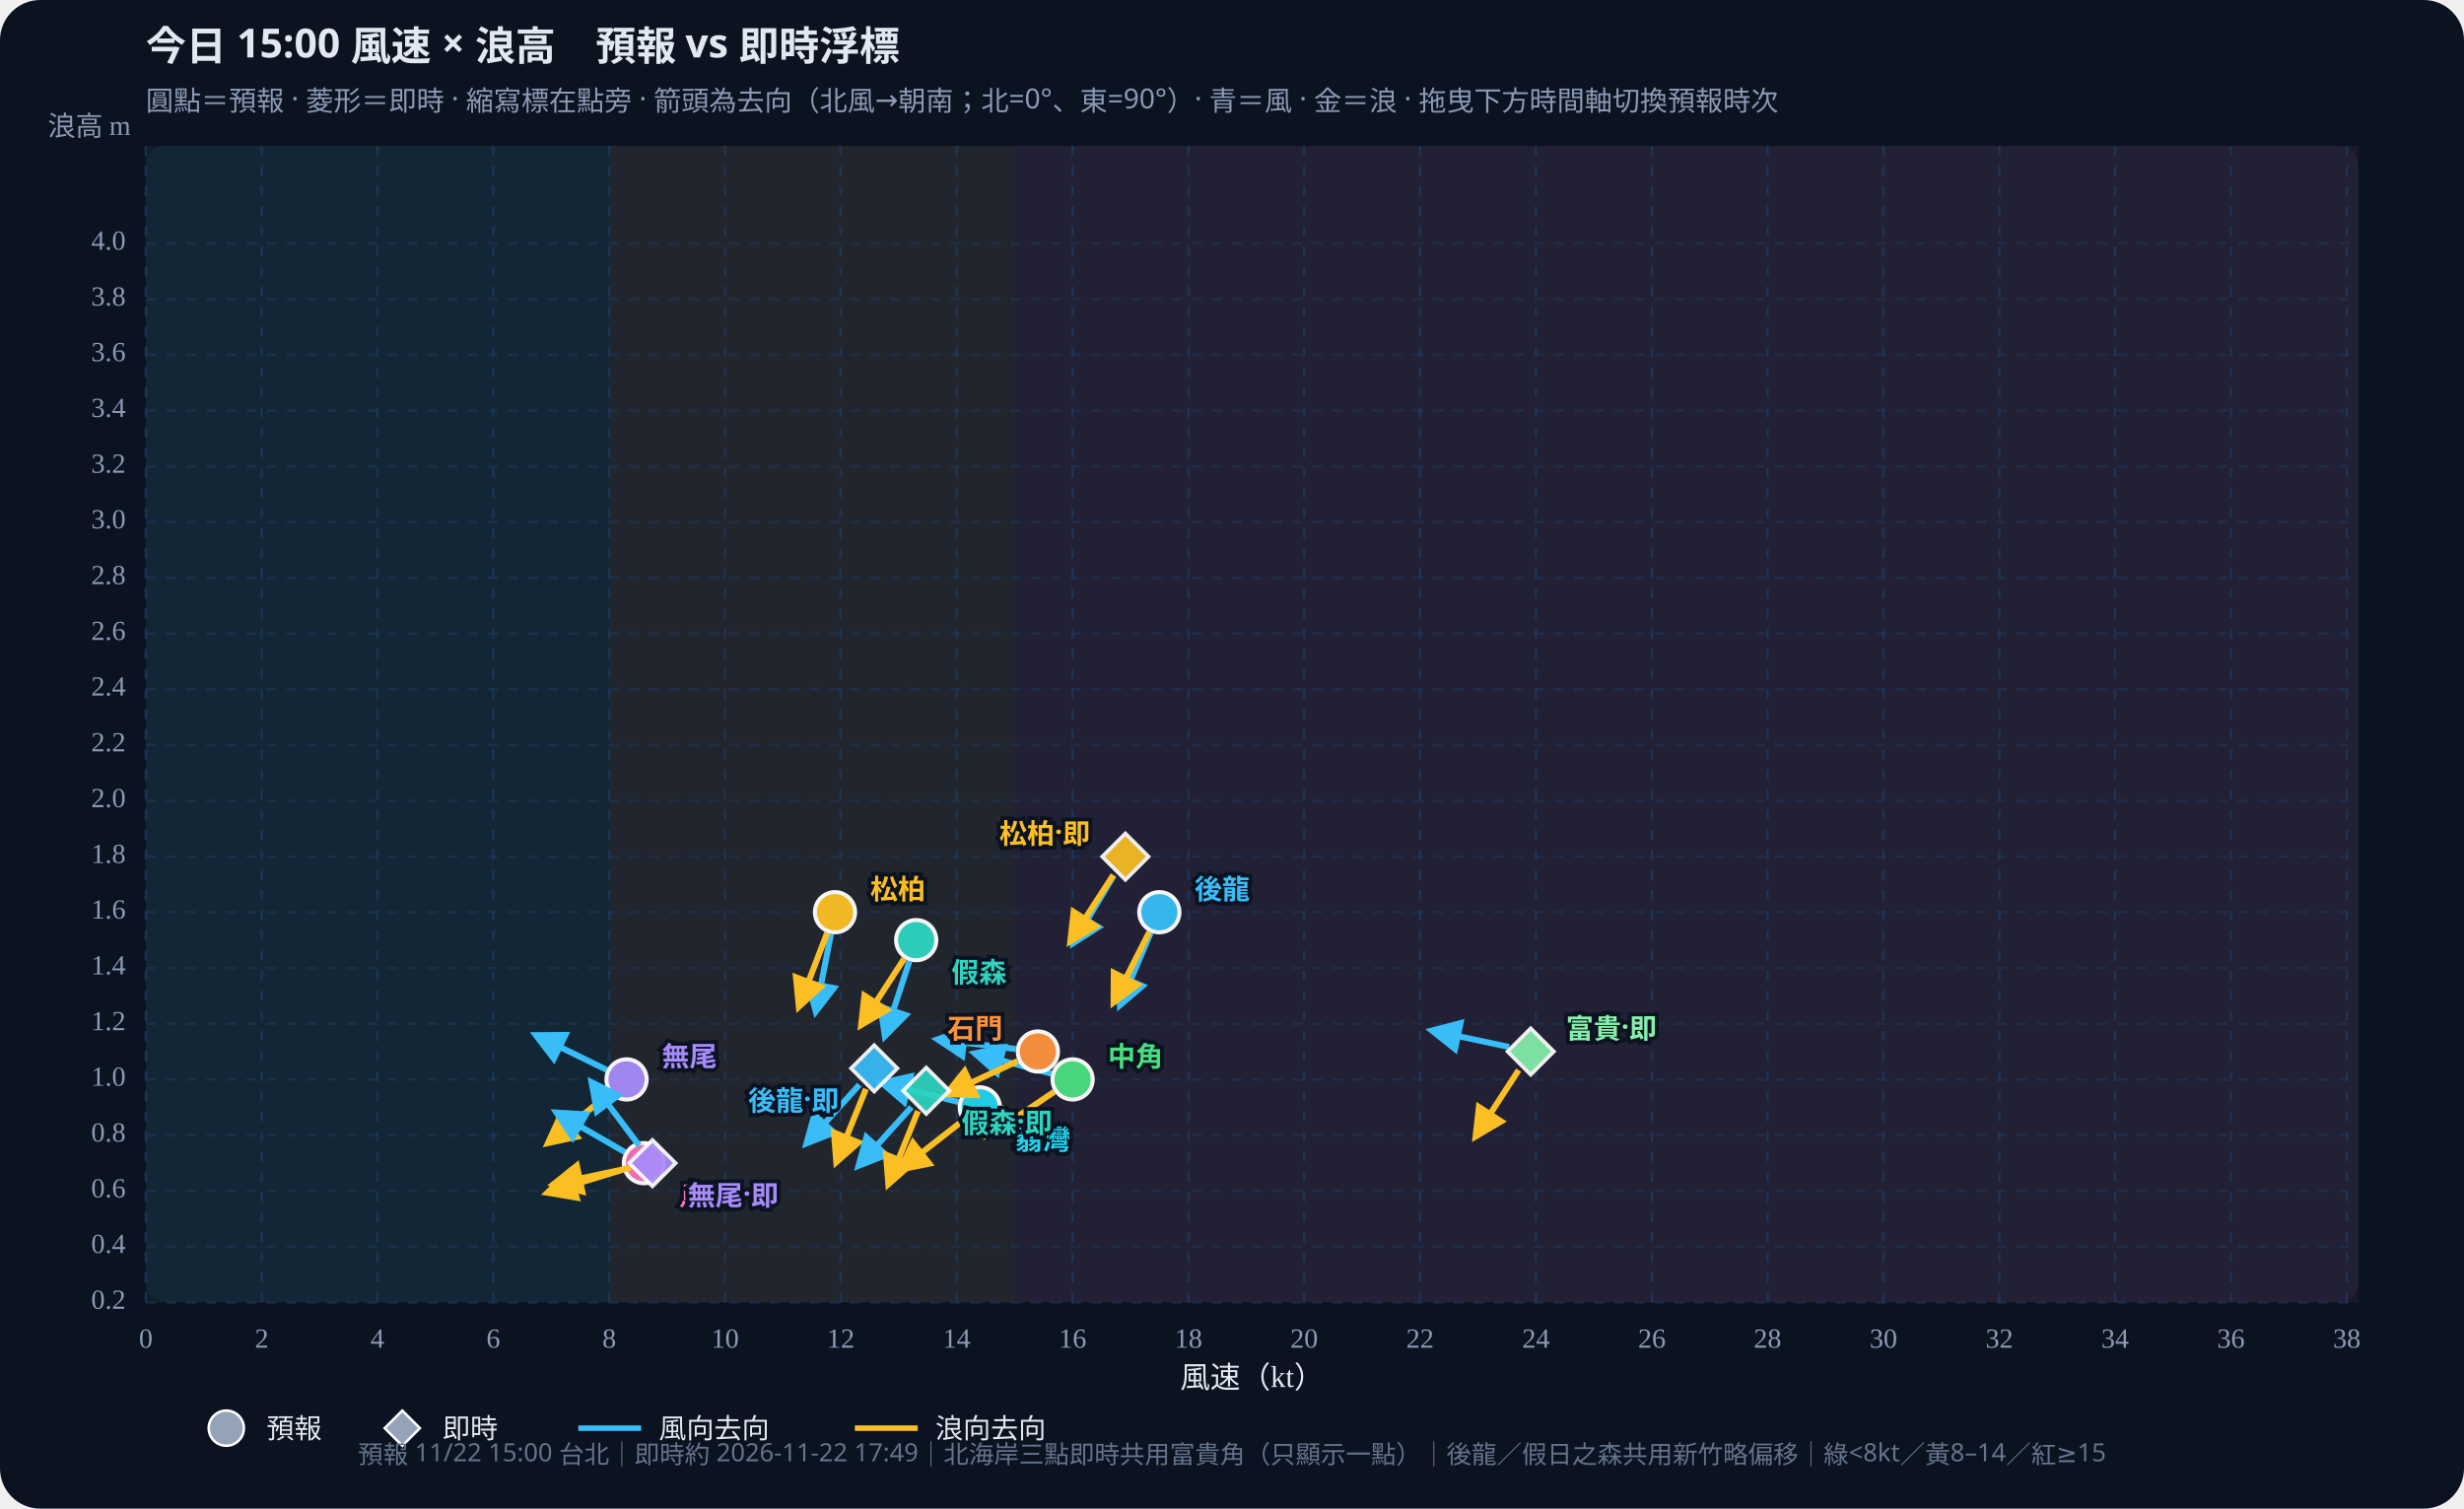
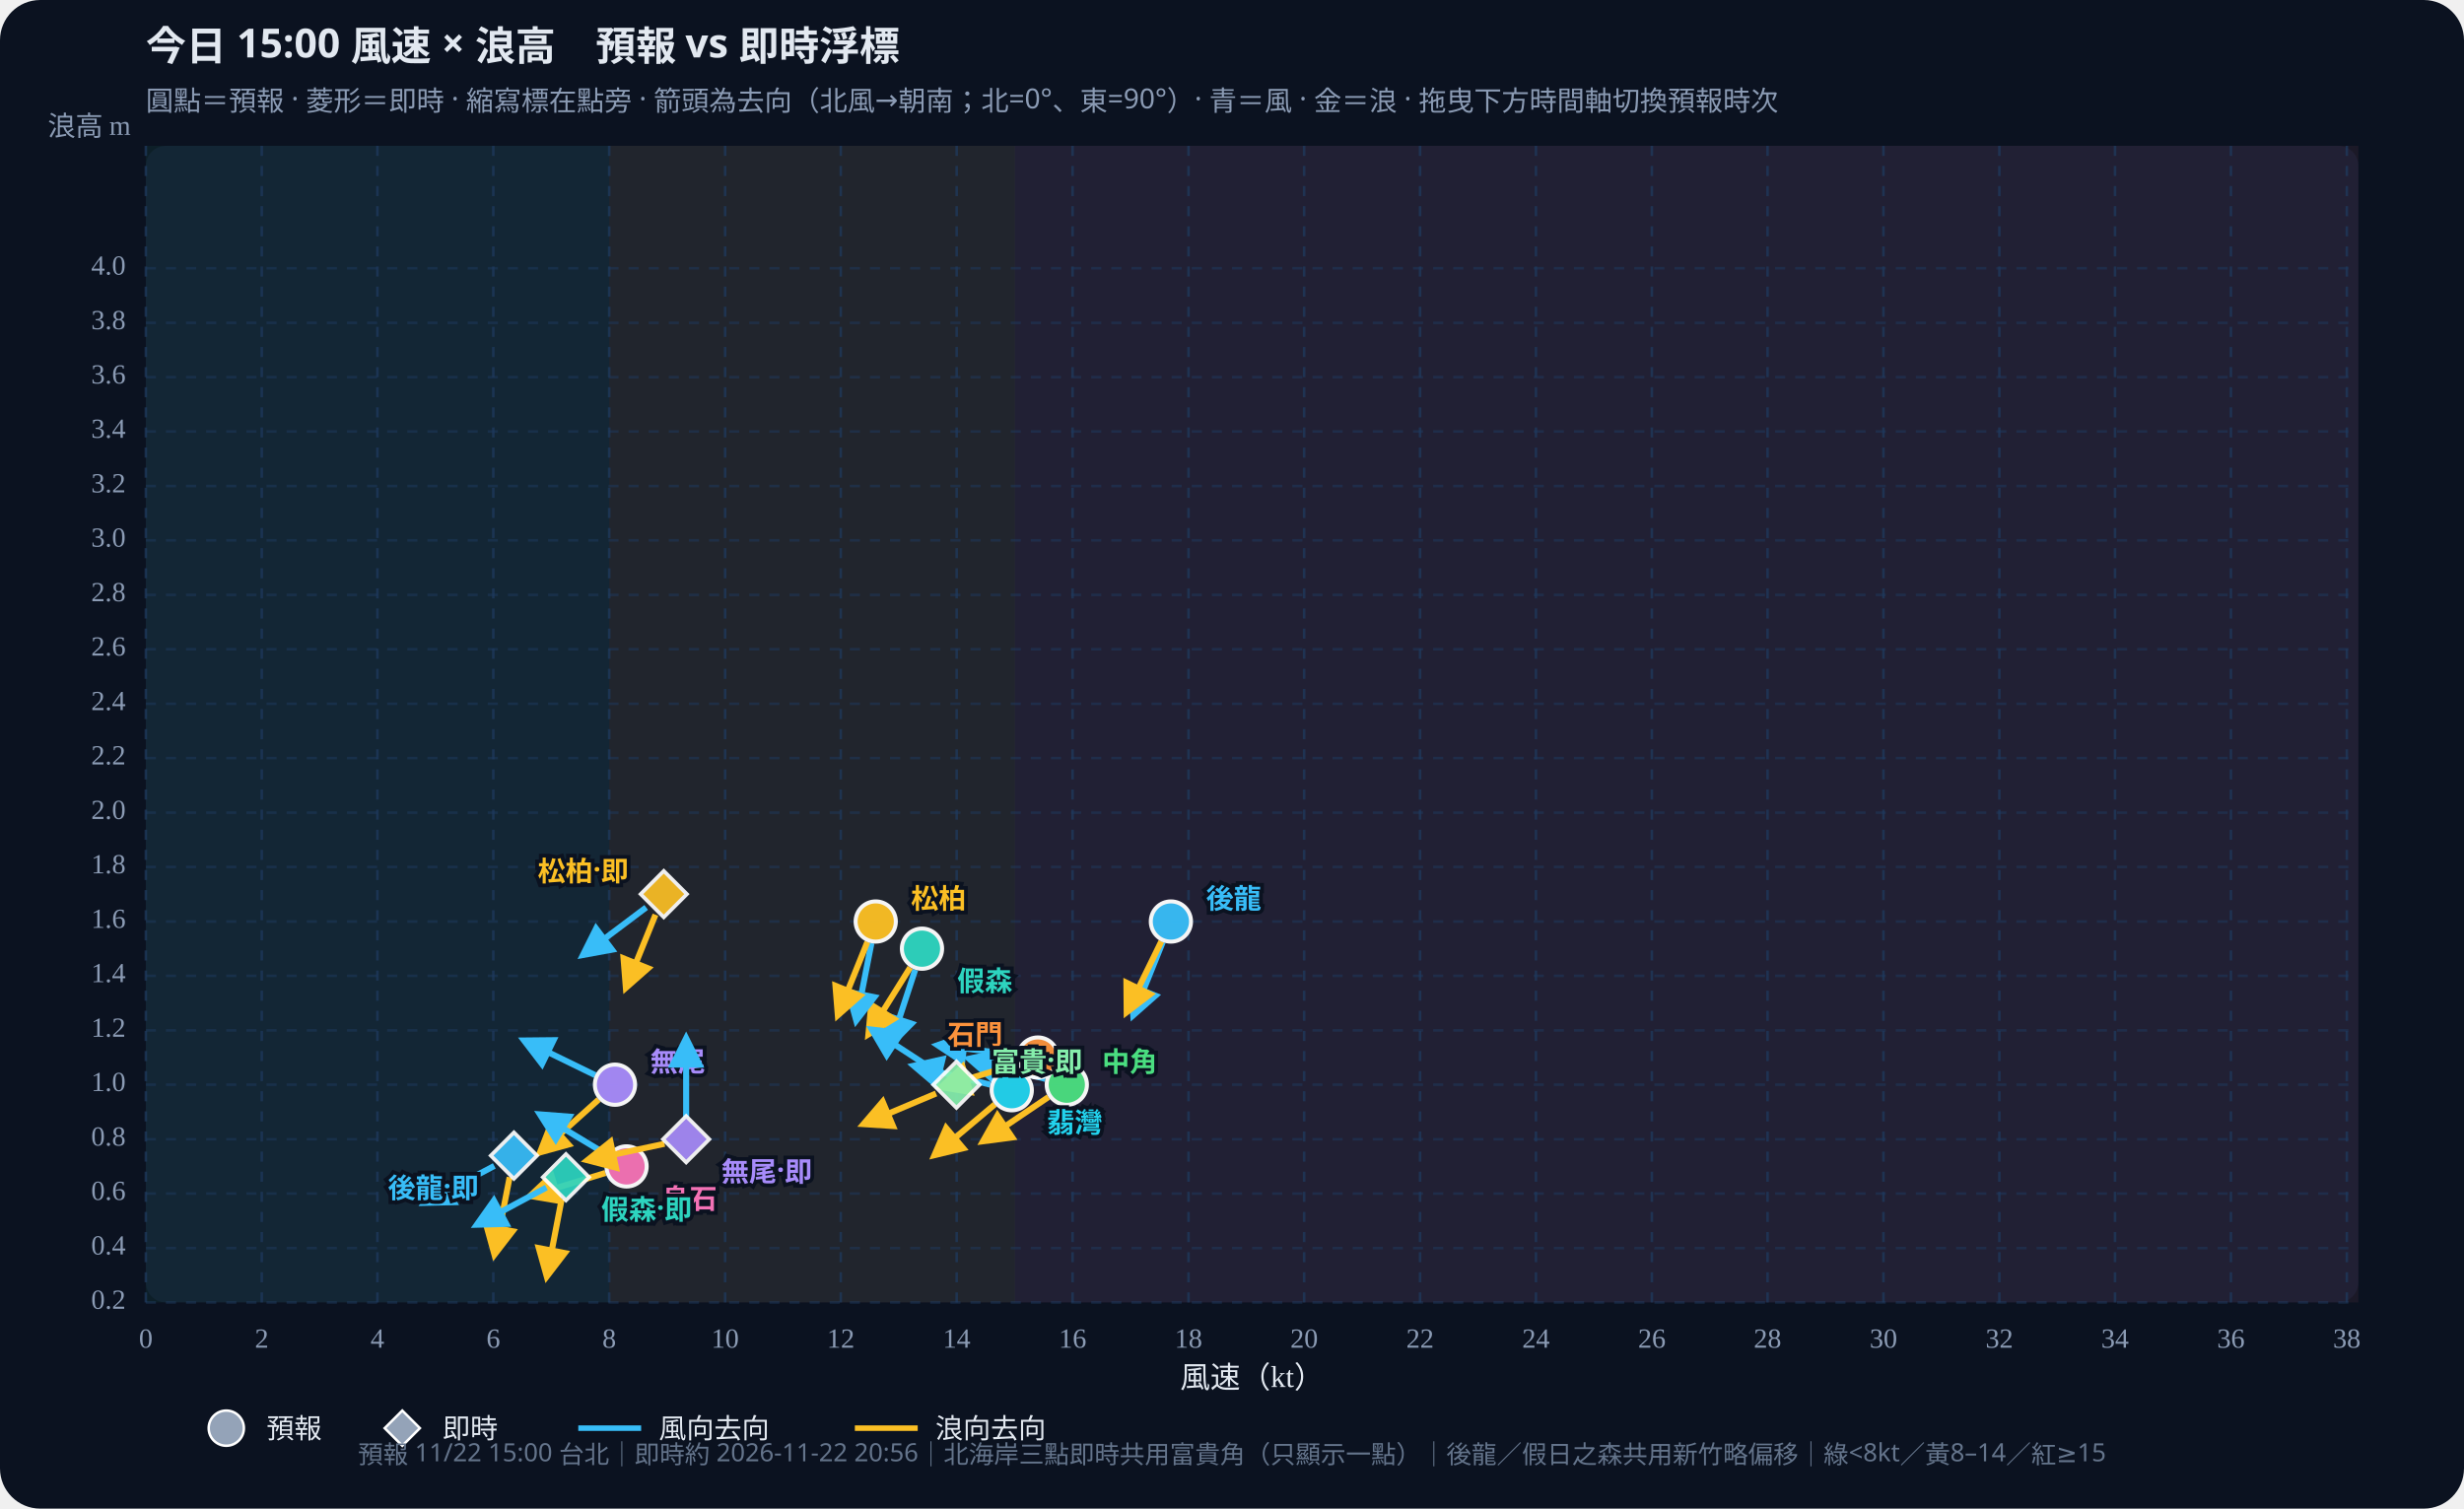
<svg xmlns="http://www.w3.org/2000/svg" id="wws-svg" viewBox="0 0 980 600" role="img" aria-label="風速與浪高散佈圖，可拖曳時間軸切換預報時次" style="width:100%;height:auto;display:block">
  <rect width="980" height="600" fill="#0b1220" rx="16" />
  <rect x="58" y="58" width="880" height="460" fill="#111a2e" rx="8" />
  <rect x="58.0" y="58" width="184.3" height="460" fill="#34d399" opacity="0.07" />
  <rect x="242.3" y="58" width="161.3" height="460" fill="#fbbf24" opacity="0.07" />
  <rect x="403.5" y="58" width="534.5" height="460" fill="#fb7185" opacity="0.07" />
  <defs>
    <marker id="arrow-38bdf8" viewBox="0 0 10 10" refX="8" refY="5" markerWidth="6" markerHeight="6" orient="auto-start-reverse">
      <path d="M0,0 L10,5 L0,10 z" fill="#38bdf8" />
    </marker>
    <marker id="arrow-fbbf24" viewBox="0 0 10 10" refX="8" refY="5" markerWidth="6" markerHeight="6" orient="auto-start-reverse">
      <path d="M0,0 L10,5 L0,10 z" fill="#fbbf24" />
    </marker>
  </defs>
  <text id="wws-title" x="58" y="24" fill="#e2e8f0" font-size="16" font-weight="700" font-family="Noto Sans TC,system-ui,sans-serif">今日 15:00 風速 × 浪高　預報 vs 即時浮標</text>
  <text x="58" y="44" fill="#8b9bb4" font-size="11" font-family="Noto Sans TC,system-ui,sans-serif">圓點＝預報 · 菱形＝即時 · 縮寫標在點旁 · 箭頭為去向（北風→朝南；北=0°、東=90°）· 青＝風 · 金＝浪 · 拖曳下方時間軸切換預報時次</text>
  <line x1="58.0" y1="58" x2="58.0" y2="518" stroke="#1e3a5f" stroke-dasharray="4 4" opacity="0.7" />
  <text x="58.0" y="536" text-anchor="middle" fill="#8b9bb4" font-size="11">0</text>
  <line x1="104.1" y1="58" x2="104.1" y2="518" stroke="#1e3a5f" stroke-dasharray="4 4" opacity="0.7" />
  <text x="104.1" y="536" text-anchor="middle" fill="#8b9bb4" font-size="11">2</text>
  <line x1="150.1" y1="58" x2="150.1" y2="518" stroke="#1e3a5f" stroke-dasharray="4 4" opacity="0.7" />
  <text x="150.1" y="536" text-anchor="middle" fill="#8b9bb4" font-size="11">4</text>
  <line x1="196.2" y1="58" x2="196.2" y2="518" stroke="#1e3a5f" stroke-dasharray="4 4" opacity="0.7" />
  <text x="196.2" y="536" text-anchor="middle" fill="#8b9bb4" font-size="11">6</text>
  <line x1="242.3" y1="58" x2="242.3" y2="518" stroke="#1e3a5f" stroke-dasharray="4 4" opacity="0.7" />
  <text x="242.3" y="536" text-anchor="middle" fill="#8b9bb4" font-size="11">8</text>
  <line x1="288.4" y1="58" x2="288.4" y2="518" stroke="#1e3a5f" stroke-dasharray="4 4" opacity="0.7" />
  <text x="288.4" y="536" text-anchor="middle" fill="#8b9bb4" font-size="11">10</text>
  <line x1="334.4" y1="58" x2="334.4" y2="518" stroke="#1e3a5f" stroke-dasharray="4 4" opacity="0.7" />
  <text x="334.4" y="536" text-anchor="middle" fill="#8b9bb4" font-size="11">12</text>
  <line x1="380.5" y1="58" x2="380.5" y2="518" stroke="#1e3a5f" stroke-dasharray="4 4" opacity="0.7" />
  <text x="380.5" y="536" text-anchor="middle" fill="#8b9bb4" font-size="11">14</text>
  <line x1="426.6" y1="58" x2="426.6" y2="518" stroke="#1e3a5f" stroke-dasharray="4 4" opacity="0.7" />
  <text x="426.6" y="536" text-anchor="middle" fill="#8b9bb4" font-size="11">16</text>
  <line x1="472.7" y1="58" x2="472.7" y2="518" stroke="#1e3a5f" stroke-dasharray="4 4" opacity="0.7" />
  <text x="472.7" y="536" text-anchor="middle" fill="#8b9bb4" font-size="11">18</text>
  <line x1="518.7" y1="58" x2="518.7" y2="518" stroke="#1e3a5f" stroke-dasharray="4 4" opacity="0.7" />
  <text x="518.7" y="536" text-anchor="middle" fill="#8b9bb4" font-size="11">20</text>
  <line x1="564.8" y1="58" x2="564.8" y2="518" stroke="#1e3a5f" stroke-dasharray="4 4" opacity="0.7" />
  <text x="564.8" y="536" text-anchor="middle" fill="#8b9bb4" font-size="11">22</text>
  <line x1="610.9" y1="58" x2="610.9" y2="518" stroke="#1e3a5f" stroke-dasharray="4 4" opacity="0.7" />
  <text x="610.9" y="536" text-anchor="middle" fill="#8b9bb4" font-size="11">24</text>
  <line x1="657.0" y1="58" x2="657.0" y2="518" stroke="#1e3a5f" stroke-dasharray="4 4" opacity="0.7" />
  <text x="657.0" y="536" text-anchor="middle" fill="#8b9bb4" font-size="11">26</text>
  <line x1="703.0" y1="58" x2="703.0" y2="518" stroke="#1e3a5f" stroke-dasharray="4 4" opacity="0.7" />
  <text x="703.0" y="536" text-anchor="middle" fill="#8b9bb4" font-size="11">28</text>
  <line x1="749.1" y1="58" x2="749.1" y2="518" stroke="#1e3a5f" stroke-dasharray="4 4" opacity="0.7" />
  <text x="749.1" y="536" text-anchor="middle" fill="#8b9bb4" font-size="11">30</text>
  <line x1="795.2" y1="58" x2="795.2" y2="518" stroke="#1e3a5f" stroke-dasharray="4 4" opacity="0.7" />
  <text x="795.2" y="536" text-anchor="middle" fill="#8b9bb4" font-size="11">32</text>
  <line x1="841.2" y1="58" x2="841.2" y2="518" stroke="#1e3a5f" stroke-dasharray="4 4" opacity="0.7" />
  <text x="841.2" y="536" text-anchor="middle" fill="#8b9bb4" font-size="11">34</text>
  <line x1="887.3" y1="58" x2="887.3" y2="518" stroke="#1e3a5f" stroke-dasharray="4 4" opacity="0.7" />
  <text x="887.3" y="536" text-anchor="middle" fill="#8b9bb4" font-size="11">36</text>
  <line x1="933.4" y1="58" x2="933.4" y2="518" stroke="#1e3a5f" stroke-dasharray="4 4" opacity="0.7" />
  <text x="933.4" y="536" text-anchor="middle" fill="#8b9bb4" font-size="11">38</text>
  <line x1="58" y1="518.0" x2="938" y2="518.0" stroke="#1e3a5f" stroke-dasharray="4 4" opacity="0.5" />
  <text x="50" y="518.0" text-anchor="end" dominant-baseline="middle" fill="#8b9bb4" font-size="11">0.2</text>
-   <line x1="58" y1="495.8" x2="938" y2="495.8" stroke="#1e3a5f" stroke-dasharray="4 4" opacity="0.5" />
-   <text x="50" y="495.8" text-anchor="end" dominant-baseline="middle" fill="#8b9bb4" font-size="11">0.4</text>
-   <line x1="58" y1="473.7" x2="938" y2="473.7" stroke="#1e3a5f" stroke-dasharray="4 4" opacity="0.5" />
-   <text x="50" y="473.7" text-anchor="end" dominant-baseline="middle" fill="#8b9bb4" font-size="11">0.6</text>
-   <line x1="58" y1="451.5" x2="938" y2="451.5" stroke="#1e3a5f" stroke-dasharray="4 4" opacity="0.5" />
-   <text x="50" y="451.5" text-anchor="end" dominant-baseline="middle" fill="#8b9bb4" font-size="11">0.8</text>
-   <line x1="58" y1="429.3" x2="938" y2="429.3" stroke="#1e3a5f" stroke-dasharray="4 4" opacity="0.5" />
-   <text x="50" y="429.3" text-anchor="end" dominant-baseline="middle" fill="#8b9bb4" font-size="11">1.0</text>
-   <line x1="58" y1="407.2" x2="938" y2="407.2" stroke="#1e3a5f" stroke-dasharray="4 4" opacity="0.5" />
-   <text x="50" y="407.2" text-anchor="end" dominant-baseline="middle" fill="#8b9bb4" font-size="11">1.2</text>
-   <line x1="58" y1="385.0" x2="938" y2="385.0" stroke="#1e3a5f" stroke-dasharray="4 4" opacity="0.5" />
-   <text x="50" y="385.0" text-anchor="end" dominant-baseline="middle" fill="#8b9bb4" font-size="11">1.4</text>
-   <line x1="58" y1="362.8" x2="938" y2="362.8" stroke="#1e3a5f" stroke-dasharray="4 4" opacity="0.5" />
-   <text x="50" y="362.8" text-anchor="end" dominant-baseline="middle" fill="#8b9bb4" font-size="11">1.6</text>
-   <line x1="58" y1="340.7" x2="938" y2="340.7" stroke="#1e3a5f" stroke-dasharray="4 4" opacity="0.5" />
-   <text x="50" y="340.7" text-anchor="end" dominant-baseline="middle" fill="#8b9bb4" font-size="11">1.8</text>
-   <line x1="58" y1="318.5" x2="938" y2="318.5" stroke="#1e3a5f" stroke-dasharray="4 4" opacity="0.5" />
-   <text x="50" y="318.5" text-anchor="end" dominant-baseline="middle" fill="#8b9bb4" font-size="11">2.0</text>
-   <line x1="58" y1="296.3" x2="938" y2="296.3" stroke="#1e3a5f" stroke-dasharray="4 4" opacity="0.5" />
-   <text x="50" y="296.3" text-anchor="end" dominant-baseline="middle" fill="#8b9bb4" font-size="11">2.2</text>
-   <line x1="58" y1="274.1" x2="938" y2="274.1" stroke="#1e3a5f" stroke-dasharray="4 4" opacity="0.5" />
-   <text x="50" y="274.1" text-anchor="end" dominant-baseline="middle" fill="#8b9bb4" font-size="11">2.4</text>
-   <line x1="58" y1="252.0" x2="938" y2="252.0" stroke="#1e3a5f" stroke-dasharray="4 4" opacity="0.5" />
-   <text x="50" y="252.0" text-anchor="end" dominant-baseline="middle" fill="#8b9bb4" font-size="11">2.6</text>
-   <line x1="58" y1="229.8" x2="938" y2="229.8" stroke="#1e3a5f" stroke-dasharray="4 4" opacity="0.5" />
-   <text x="50" y="229.8" text-anchor="end" dominant-baseline="middle" fill="#8b9bb4" font-size="11">2.8</text>
-   <line x1="58" y1="207.6" x2="938" y2="207.6" stroke="#1e3a5f" stroke-dasharray="4 4" opacity="0.5" />
-   <text x="50" y="207.6" text-anchor="end" dominant-baseline="middle" fill="#8b9bb4" font-size="11">3.0</text>
-   <line x1="58" y1="185.5" x2="938" y2="185.5" stroke="#1e3a5f" stroke-dasharray="4 4" opacity="0.5" />
-   <text x="50" y="185.5" text-anchor="end" dominant-baseline="middle" fill="#8b9bb4" font-size="11">3.2</text>
-   <line x1="58" y1="163.3" x2="938" y2="163.3" stroke="#1e3a5f" stroke-dasharray="4 4" opacity="0.5" />
-   <text x="50" y="163.3" text-anchor="end" dominant-baseline="middle" fill="#8b9bb4" font-size="11">3.4</text>
-   <line x1="58" y1="141.1" x2="938" y2="141.1" stroke="#1e3a5f" stroke-dasharray="4 4" opacity="0.5" />
-   <text x="50" y="141.1" text-anchor="end" dominant-baseline="middle" fill="#8b9bb4" font-size="11">3.6</text>
-   <line x1="58" y1="119.0" x2="938" y2="119.0" stroke="#1e3a5f" stroke-dasharray="4 4" opacity="0.5" />
-   <text x="50" y="119.0" text-anchor="end" dominant-baseline="middle" fill="#8b9bb4" font-size="11">3.8</text>
-   <line x1="58" y1="96.8" x2="938" y2="96.8" stroke="#1e3a5f" stroke-dasharray="4 4" opacity="0.5" />
-   <text x="50" y="96.8" text-anchor="end" dominant-baseline="middle" fill="#8b9bb4" font-size="11">4.0</text>
+   <line x1="58" y1="496.4" x2="938" y2="496.4" stroke="#1e3a5f" stroke-dasharray="4 4" opacity="0.5" />
+   <text x="50" y="496.4" text-anchor="end" dominant-baseline="middle" fill="#8b9bb4" font-size="11">0.4</text>
+   <line x1="58" y1="474.7" x2="938" y2="474.7" stroke="#1e3a5f" stroke-dasharray="4 4" opacity="0.5" />
+   <text x="50" y="474.7" text-anchor="end" dominant-baseline="middle" fill="#8b9bb4" font-size="11">0.6</text>
+   <line x1="58" y1="453.1" x2="938" y2="453.1" stroke="#1e3a5f" stroke-dasharray="4 4" opacity="0.5" />
+   <text x="50" y="453.1" text-anchor="end" dominant-baseline="middle" fill="#8b9bb4" font-size="11">0.8</text>
+   <line x1="58" y1="431.4" x2="938" y2="431.4" stroke="#1e3a5f" stroke-dasharray="4 4" opacity="0.5" />
+   <text x="50" y="431.4" text-anchor="end" dominant-baseline="middle" fill="#8b9bb4" font-size="11">1.0</text>
+   <line x1="58" y1="409.8" x2="938" y2="409.8" stroke="#1e3a5f" stroke-dasharray="4 4" opacity="0.5" />
+   <text x="50" y="409.8" text-anchor="end" dominant-baseline="middle" fill="#8b9bb4" font-size="11">1.2</text>
+   <line x1="58" y1="388.1" x2="938" y2="388.1" stroke="#1e3a5f" stroke-dasharray="4 4" opacity="0.5" />
+   <text x="50" y="388.1" text-anchor="end" dominant-baseline="middle" fill="#8b9bb4" font-size="11">1.4</text>
+   <line x1="58" y1="366.5" x2="938" y2="366.5" stroke="#1e3a5f" stroke-dasharray="4 4" opacity="0.5" />
+   <text x="50" y="366.5" text-anchor="end" dominant-baseline="middle" fill="#8b9bb4" font-size="11">1.6</text>
+   <line x1="58" y1="344.8" x2="938" y2="344.8" stroke="#1e3a5f" stroke-dasharray="4 4" opacity="0.5" />
+   <text x="50" y="344.8" text-anchor="end" dominant-baseline="middle" fill="#8b9bb4" font-size="11">1.8</text>
+   <line x1="58" y1="323.2" x2="938" y2="323.2" stroke="#1e3a5f" stroke-dasharray="4 4" opacity="0.5" />
+   <text x="50" y="323.2" text-anchor="end" dominant-baseline="middle" fill="#8b9bb4" font-size="11">2.0</text>
+   <line x1="58" y1="301.5" x2="938" y2="301.5" stroke="#1e3a5f" stroke-dasharray="4 4" opacity="0.5" />
+   <text x="50" y="301.5" text-anchor="end" dominant-baseline="middle" fill="#8b9bb4" font-size="11">2.2</text>
+   <line x1="58" y1="279.9" x2="938" y2="279.9" stroke="#1e3a5f" stroke-dasharray="4 4" opacity="0.5" />
+   <text x="50" y="279.9" text-anchor="end" dominant-baseline="middle" fill="#8b9bb4" font-size="11">2.4</text>
+   <line x1="58" y1="258.2" x2="938" y2="258.2" stroke="#1e3a5f" stroke-dasharray="4 4" opacity="0.5" />
+   <text x="50" y="258.2" text-anchor="end" dominant-baseline="middle" fill="#8b9bb4" font-size="11">2.6</text>
+   <line x1="58" y1="236.6" x2="938" y2="236.6" stroke="#1e3a5f" stroke-dasharray="4 4" opacity="0.5" />
+   <text x="50" y="236.6" text-anchor="end" dominant-baseline="middle" fill="#8b9bb4" font-size="11">2.8</text>
+   <line x1="58" y1="214.9" x2="938" y2="214.9" stroke="#1e3a5f" stroke-dasharray="4 4" opacity="0.5" />
+   <text x="50" y="214.9" text-anchor="end" dominant-baseline="middle" fill="#8b9bb4" font-size="11">3.0</text>
+   <line x1="58" y1="193.3" x2="938" y2="193.3" stroke="#1e3a5f" stroke-dasharray="4 4" opacity="0.5" />
+   <text x="50" y="193.3" text-anchor="end" dominant-baseline="middle" fill="#8b9bb4" font-size="11">3.2</text>
+   <line x1="58" y1="171.6" x2="938" y2="171.6" stroke="#1e3a5f" stroke-dasharray="4 4" opacity="0.5" />
+   <text x="50" y="171.6" text-anchor="end" dominant-baseline="middle" fill="#8b9bb4" font-size="11">3.4</text>
+   <line x1="58" y1="150.0" x2="938" y2="150.0" stroke="#1e3a5f" stroke-dasharray="4 4" opacity="0.5" />
+   <text x="50" y="150.0" text-anchor="end" dominant-baseline="middle" fill="#8b9bb4" font-size="11">3.6</text>
+   <line x1="58" y1="128.4" x2="938" y2="128.4" stroke="#1e3a5f" stroke-dasharray="4 4" opacity="0.5" />
+   <text x="50" y="128.4" text-anchor="end" dominant-baseline="middle" fill="#8b9bb4" font-size="11">3.8</text>
+   <line x1="58" y1="106.7" x2="938" y2="106.7" stroke="#1e3a5f" stroke-dasharray="4 4" opacity="0.5" />
+   <text x="50" y="106.7" text-anchor="end" dominant-baseline="middle" fill="#8b9bb4" font-size="11">4.0</text>
  <text x="498" y="552" text-anchor="middle" fill="#e2e8f0" font-size="12">風速（kt）</text>
  <text x="52" y="54" text-anchor="end" fill="#8b9bb4" font-size="11">浪高 m</text>
  <g id="wws-forecast-layer">
-     <line x1="457.7" y1="370.9" x2="445.5" y2="399.6" stroke="#38bdf8" stroke-width="2.4" marker-end="url(#arrow-38bdf8)" />
-     <line x1="457.1" y1="370.7" x2="443.0" y2="398.5" stroke="#fbbf24" stroke-width="2.4" marker-end="url(#arrow-fbbf24)" />
-     <circle cx="461.1" cy="362.8" r="8.0" fill="#38bdf8" stroke="#fff" stroke-width="1.6" opacity="0.95" />
-     <line x1="361.7" y1="382.3" x2="352.0" y2="411.9" stroke="#38bdf8" stroke-width="2.4" marker-end="url(#arrow-38bdf8)" />
-     <line x1="359.6" y1="381.3" x2="342.6" y2="407.5" stroke="#fbbf24" stroke-width="2.4" marker-end="url(#arrow-fbbf24)" />
-     <circle cx="364.4" cy="373.9" r="8.0" fill="#2dd4bf" stroke="#fff" stroke-width="1.6" opacity="0.95" />
-     <line x1="330.5" y1="371.5" x2="324.5" y2="402.1" stroke="#38bdf8" stroke-width="2.4" marker-end="url(#arrow-38bdf8)" />
-     <line x1="329.0" y1="371.0" x2="317.8" y2="400.2" stroke="#fbbf24" stroke-width="2.4" marker-end="url(#arrow-fbbf24)" />
-     <circle cx="332.1" cy="362.8" r="8.0" fill="#fbbf24" stroke="#fff" stroke-width="1.6" opacity="0.95" />
-     <line x1="418.1" y1="427.0" x2="387.9" y2="419.0" stroke="#38bdf8" stroke-width="2.4" marker-end="url(#arrow-38bdf8)" />
-     <line x1="419.3" y1="434.2" x2="393.4" y2="451.7" stroke="#fbbf24" stroke-width="2.4" marker-end="url(#arrow-fbbf24)" />
-     <circle cx="426.6" cy="429.3" r="8.0" fill="#4ade80" stroke="#fff" stroke-width="1.6" opacity="0.95" />
-     <line x1="381.2" y1="438.3" x2="350.9" y2="430.7" stroke="#38bdf8" stroke-width="2.4" marker-end="url(#arrow-38bdf8)" />
-     <line x1="382.8" y1="445.8" x2="358.2" y2="465.0" stroke="#fbbf24" stroke-width="2.4" marker-end="url(#arrow-fbbf24)" />
-     <circle cx="389.7" cy="440.4" r="8.0" fill="#22d3ee" stroke="#fff" stroke-width="1.6" opacity="0.95" />
-     <line x1="404.0" y1="417.2" x2="373.1" y2="413.4" stroke="#38bdf8" stroke-width="2.4" marker-end="url(#arrow-38bdf8)" />
-     <line x1="404.8" y1="422.0" x2="376.5" y2="435.1" stroke="#fbbf24" stroke-width="2.4" marker-end="url(#arrow-fbbf24)" />
-     <circle cx="412.8" cy="418.2" r="8.0" fill="#fb923c" stroke="#fff" stroke-width="1.6" opacity="0.95" />
-     <line x1="241.3" y1="425.5" x2="213.3" y2="411.8" stroke="#38bdf8" stroke-width="2.4" marker-end="url(#arrow-38bdf8)" />
-     <line x1="242.4" y1="434.9" x2="218.1" y2="454.5" stroke="#fbbf24" stroke-width="2.4" marker-end="url(#arrow-fbbf24)" />
-     <circle cx="249.2" cy="429.3" r="8.0" fill="#a78bfa" stroke="#fff" stroke-width="1.6" opacity="0.95" />
-     <line x1="248.5" y1="458.2" x2="221.5" y2="442.6" stroke="#38bdf8" stroke-width="2.4" marker-end="url(#arrow-38bdf8)" />
-     <line x1="247.7" y1="465.2" x2="217.9" y2="474.3" stroke="#fbbf24" stroke-width="2.4" marker-end="url(#arrow-fbbf24)" />
-     <circle cx="256.1" cy="462.6" r="8.0" fill="#f472b6" stroke="#fff" stroke-width="1.6" opacity="0.95" />
-     <text x="475.1" y="352.8" text-anchor="start" dominant-baseline="central" fill="#38bdf8" font-size="11" font-weight="700" font-family="Noto Sans TC,system-ui,sans-serif" stroke="#0b1220" stroke-width="3" paint-order="stroke">後龍</text>
-     <text x="378.4" y="385.9" text-anchor="start" dominant-baseline="central" fill="#2dd4bf" font-size="11" font-weight="700" font-family="Noto Sans TC,system-ui,sans-serif" stroke="#0b1220" stroke-width="3" paint-order="stroke">假森</text>
-     <text x="346.1" y="352.8" text-anchor="start" dominant-baseline="central" fill="#fbbf24" font-size="11" font-weight="700" font-family="Noto Sans TC,system-ui,sans-serif" stroke="#0b1220" stroke-width="3" paint-order="stroke">松柏</text>
-     <text x="440.6" y="419.3" text-anchor="start" dominant-baseline="central" fill="#4ade80" font-size="11" font-weight="700" font-family="Noto Sans TC,system-ui,sans-serif" stroke="#0b1220" stroke-width="3" paint-order="stroke">中角</text>
-     <text x="403.7" y="452.4" text-anchor="start" dominant-baseline="central" fill="#22d3ee" font-size="11" font-weight="700" font-family="Noto Sans TC,system-ui,sans-serif" stroke="#0b1220" stroke-width="3" paint-order="stroke">翡灣</text>
-     <text x="398.8" y="408.2" text-anchor="end" dominant-baseline="central" fill="#fb923c" font-size="11" font-weight="700" font-family="Noto Sans TC,system-ui,sans-serif" stroke="#0b1220" stroke-width="3" paint-order="stroke">石門</text>
-     <text x="263.2" y="419.3" text-anchor="start" dominant-baseline="central" fill="#a78bfa" font-size="11" font-weight="700" font-family="Noto Sans TC,system-ui,sans-serif" stroke="#0b1220" stroke-width="3" paint-order="stroke">無尾</text>
-     <text x="270.1" y="474.6" text-anchor="start" dominant-baseline="central" fill="#f472b6" font-size="11" font-weight="700" font-family="Noto Sans TC,system-ui,sans-serif" stroke="#0b1220" stroke-width="3" paint-order="stroke">烏石</text>
+     <line x1="462.5" y1="374.6" x2="450.8" y2="403.6" stroke="#38bdf8" stroke-width="2.4" marker-end="url(#arrow-38bdf8)" />
+     <line x1="461.9" y1="374.4" x2="448.2" y2="402.4" stroke="#fbbf24" stroke-width="2.4" marker-end="url(#arrow-fbbf24)" />
+     <circle cx="465.7" cy="366.5" r="8.0" fill="#38bdf8" stroke="#fff" stroke-width="1.6" opacity="0.95" />
+     <line x1="364.0" y1="385.7" x2="354.3" y2="415.3" stroke="#38bdf8" stroke-width="2.4" marker-end="url(#arrow-38bdf8)" />
+     <line x1="362.0" y1="384.8" x2="345.5" y2="411.2" stroke="#fbbf24" stroke-width="2.4" marker-end="url(#arrow-fbbf24)" />
+     <circle cx="366.7" cy="377.3" r="8.0" fill="#2dd4bf" stroke="#fff" stroke-width="1.6" opacity="0.95" />
+     <line x1="346.6" y1="375.1" x2="340.6" y2="405.7" stroke="#38bdf8" stroke-width="2.4" marker-end="url(#arrow-38bdf8)" />
+     <line x1="345.0" y1="374.6" x2="333.3" y2="403.6" stroke="#fbbf24" stroke-width="2.4" marker-end="url(#arrow-fbbf24)" />
+     <circle cx="348.3" cy="366.5" r="8.0" fill="#fbbf24" stroke="#fff" stroke-width="1.6" opacity="0.95" />
+     <line x1="415.8" y1="429.1" x2="385.6" y2="421.1" stroke="#38bdf8" stroke-width="2.4" marker-end="url(#arrow-38bdf8)" />
+     <line x1="417.0" y1="436.3" x2="391.1" y2="453.8" stroke="#fbbf24" stroke-width="2.4" marker-end="url(#arrow-fbbf24)" />
+     <circle cx="424.3" cy="431.4" r="8.0" fill="#4ade80" stroke="#fff" stroke-width="1.6" opacity="0.95" />
+     <line x1="393.9" y1="431.4" x2="363.6" y2="423.9" stroke="#38bdf8" stroke-width="2.4" marker-end="url(#arrow-38bdf8)" />
+     <line x1="395.7" y1="439.2" x2="371.8" y2="459.3" stroke="#fbbf24" stroke-width="2.4" marker-end="url(#arrow-fbbf24)" />
+     <circle cx="402.4" cy="433.6" r="8.0" fill="#22d3ee" stroke="#fff" stroke-width="1.6" opacity="0.95" />
+     <line x1="404.0" y1="419.5" x2="373.1" y2="415.7" stroke="#38bdf8" stroke-width="2.4" marker-end="url(#arrow-38bdf8)" />
+     <line x1="404.3" y1="423.2" x2="374.5" y2="432.3" stroke="#fbbf24" stroke-width="2.4" marker-end="url(#arrow-fbbf24)" />
+     <circle cx="412.8" cy="420.6" r="8.0" fill="#fb923c" stroke="#fff" stroke-width="1.6" opacity="0.95" />
+     <line x1="236.7" y1="427.6" x2="208.6" y2="413.9" stroke="#38bdf8" stroke-width="2.4" marker-end="url(#arrow-38bdf8)" />
+     <line x1="238.1" y1="437.3" x2="214.9" y2="458.2" stroke="#fbbf24" stroke-width="2.4" marker-end="url(#arrow-fbbf24)" />
+     <circle cx="244.6" cy="431.4" r="8.0" fill="#a78bfa" stroke="#fff" stroke-width="1.6" opacity="0.95" />
+     <line x1="241.7" y1="459.4" x2="214.9" y2="443.3" stroke="#38bdf8" stroke-width="2.4" marker-end="url(#arrow-38bdf8)" />
+     <line x1="240.8" y1="466.5" x2="211.0" y2="475.6" stroke="#fbbf24" stroke-width="2.4" marker-end="url(#arrow-fbbf24)" />
+     <circle cx="249.2" cy="463.9" r="8.0" fill="#f472b6" stroke="#fff" stroke-width="1.6" opacity="0.95" />
+     <text x="479.7" y="356.5" text-anchor="start" dominant-baseline="central" fill="#38bdf8" font-size="11" font-weight="700" font-family="Noto Sans TC,system-ui,sans-serif" stroke="#0b1220" stroke-width="3" paint-order="stroke">後龍</text>
+     <text x="380.7" y="389.3" text-anchor="start" dominant-baseline="central" fill="#2dd4bf" font-size="11" font-weight="700" font-family="Noto Sans TC,system-ui,sans-serif" stroke="#0b1220" stroke-width="3" paint-order="stroke">假森</text>
+     <text x="362.3" y="356.5" text-anchor="start" dominant-baseline="central" fill="#fbbf24" font-size="11" font-weight="700" font-family="Noto Sans TC,system-ui,sans-serif" stroke="#0b1220" stroke-width="3" paint-order="stroke">松柏</text>
+     <text x="438.3" y="421.4" text-anchor="start" dominant-baseline="central" fill="#4ade80" font-size="11" font-weight="700" font-family="Noto Sans TC,system-ui,sans-serif" stroke="#0b1220" stroke-width="3" paint-order="stroke">中角</text>
+     <text x="416.4" y="445.6" text-anchor="start" dominant-baseline="central" fill="#22d3ee" font-size="11" font-weight="700" font-family="Noto Sans TC,system-ui,sans-serif" stroke="#0b1220" stroke-width="3" paint-order="stroke">翡灣</text>
+     <text x="398.8" y="410.6" text-anchor="end" dominant-baseline="central" fill="#fb923c" font-size="11" font-weight="700" font-family="Noto Sans TC,system-ui,sans-serif" stroke="#0b1220" stroke-width="3" paint-order="stroke">石門</text>
+     <text x="258.6" y="421.4" text-anchor="start" dominant-baseline="central" fill="#a78bfa" font-size="11" font-weight="700" font-family="Noto Sans TC,system-ui,sans-serif" stroke="#0b1220" stroke-width="3" paint-order="stroke">無尾</text>
+     <text x="263.2" y="475.9" text-anchor="start" dominant-baseline="central" fill="#f472b6" font-size="11" font-weight="700" font-family="Noto Sans TC,system-ui,sans-serif" stroke="#0b1220" stroke-width="3" paint-order="stroke">烏石</text>
  </g>
  <g id="wws-live-layer">
-     <line x1="341.8" y1="431.4" x2="320.9" y2="454.6" stroke="#38bdf8" stroke-width="2.4" marker-end="url(#arrow-38bdf8)" />
-     <line x1="344.4" y1="433.1" x2="332.7" y2="462.0" stroke="#fbbf24" stroke-width="2.4" marker-end="url(#arrow-fbbf24)" />
-     <polygon points="347.7,415.7 356.9,424.9 347.7,434.1 338.5,424.9" fill="#38bdf8" stroke="#fff" stroke-width="1.5" opacity="0.92" />
-     <line x1="362.5" y1="440.3" x2="341.6" y2="463.5" stroke="#38bdf8" stroke-width="2.4" marker-end="url(#arrow-38bdf8)" />
-     <line x1="365.1" y1="441.9" x2="353.4" y2="470.8" stroke="#fbbf24" stroke-width="2.4" marker-end="url(#arrow-fbbf24)" />
-     <polygon points="368.4,424.6 377.6,433.8 368.4,443.0 359.2,433.8" fill="#2dd4bf" stroke="#fff" stroke-width="1.5" opacity="0.92" />
-     <line x1="443.0" y1="348.2" x2="427.0" y2="374.9" stroke="#38bdf8" stroke-width="2.4" marker-end="url(#arrow-38bdf8)" />
-     <line x1="442.8" y1="348.0" x2="425.8" y2="374.2" stroke="#fbbf24" stroke-width="2.4" marker-end="url(#arrow-fbbf24)" />
-     <polygon points="447.6,331.5 456.8,340.7 447.6,349.9 438.4,340.7" fill="#fbbf24" stroke="#fff" stroke-width="1.5" opacity="0.92" />
-     <line x1="600.2" y1="416.4" x2="569.7" y2="409.9" stroke="#38bdf8" stroke-width="2.4" marker-end="url(#arrow-38bdf8)" />
-     <line x1="604.0" y1="425.6" x2="587.0" y2="451.8" stroke="#fbbf24" stroke-width="2.4" marker-end="url(#arrow-fbbf24)" />
-     <polygon points="608.8,409.0 618.0,418.2 608.8,427.4 599.6,418.2" fill="#86efac" stroke="#fff" stroke-width="1.5" opacity="0.92" />
-     <line x1="254.2" y1="455.6" x2="235.4" y2="430.6" stroke="#38bdf8" stroke-width="2.4" marker-end="url(#arrow-38bdf8)" />
-     <line x1="250.9" y1="464.4" x2="220.4" y2="470.9" stroke="#fbbf24" stroke-width="2.4" marker-end="url(#arrow-fbbf24)" />
-     <polygon points="259.5,453.4 268.7,462.6 259.5,471.8 250.3,462.6" fill="#a78bfa" stroke="#fff" stroke-width="1.5" opacity="0.92" />
-     <text x="333.7" y="436.9" text-anchor="end" dominant-baseline="central" fill="#38bdf8" font-size="11" font-weight="700" font-family="Noto Sans TC,system-ui,sans-serif" stroke="#0b1220" stroke-width="3" paint-order="stroke">後龍·即</text>
-     <text x="382.4" y="445.8" text-anchor="start" dominant-baseline="central" fill="#2dd4bf" font-size="11" font-weight="700" font-family="Noto Sans TC,system-ui,sans-serif" stroke="#0b1220" stroke-width="3" paint-order="stroke">假森·即</text>
-     <text x="433.6" y="330.7" text-anchor="end" dominant-baseline="central" fill="#fbbf24" font-size="11" font-weight="700" font-family="Noto Sans TC,system-ui,sans-serif" stroke="#0b1220" stroke-width="3" paint-order="stroke">松柏·即</text>
-     <text x="622.8" y="408.2" text-anchor="start" dominant-baseline="central" fill="#86efac" font-size="11" font-weight="700" font-family="Noto Sans TC,system-ui,sans-serif" stroke="#0b1220" stroke-width="3" paint-order="stroke">富貴·即</text>
-     <text x="273.5" y="474.6" text-anchor="start" dominant-baseline="central" fill="#a78bfa" font-size="11" font-weight="700" font-family="Noto Sans TC,system-ui,sans-serif" stroke="#0b1220" stroke-width="3" paint-order="stroke">無尾·即</text>
+     <line x1="196.6" y1="463.7" x2="169.0" y2="478.3" stroke="#38bdf8" stroke-width="2.4" marker-end="url(#arrow-38bdf8)" />
+     <line x1="202.7" y1="468.2" x2="196.7" y2="498.8" stroke="#fbbf24" stroke-width="2.4" marker-end="url(#arrow-fbbf24)" />
+     <polygon points="204.4,450.4 213.6,459.6 204.4,468.8 195.2,459.6" fill="#38bdf8" stroke="#fff" stroke-width="1.5" opacity="0.92" />
+     <line x1="217.3" y1="472.3" x2="189.8" y2="487.0" stroke="#38bdf8" stroke-width="2.4" marker-end="url(#arrow-38bdf8)" />
+     <line x1="223.4" y1="476.9" x2="217.5" y2="507.5" stroke="#fbbf24" stroke-width="2.4" marker-end="url(#arrow-fbbf24)" />
+     <polygon points="225.1,459.0 234.3,468.2 225.1,477.4 215.9,468.2" fill="#2dd4bf" stroke="#fff" stroke-width="1.5" opacity="0.92" />
+     <line x1="257.0" y1="360.9" x2="232.0" y2="379.7" stroke="#38bdf8" stroke-width="2.4" marker-end="url(#arrow-38bdf8)" />
+     <line x1="260.7" y1="363.8" x2="249.0" y2="392.7" stroke="#fbbf24" stroke-width="2.4" marker-end="url(#arrow-fbbf24)" />
+     <polygon points="264.0,346.4 273.2,355.6 264.0,364.8 254.8,355.6" fill="#fbbf24" stroke="#fff" stroke-width="1.5" opacity="0.92" />
+     <line x1="373.0" y1="426.6" x2="346.9" y2="409.6" stroke="#38bdf8" stroke-width="2.4" marker-end="url(#arrow-38bdf8)" />
+     <line x1="372.3" y1="434.9" x2="343.6" y2="447.0" stroke="#fbbf24" stroke-width="2.4" marker-end="url(#arrow-fbbf24)" />
+     <polygon points="380.4,422.2 389.6,431.4 380.4,440.6 371.2,431.4" fill="#86efac" stroke="#fff" stroke-width="1.5" opacity="0.92" />
+     <line x1="272.9" y1="444.3" x2="272.9" y2="413.1" stroke="#38bdf8" stroke-width="2.4" marker-end="url(#arrow-38bdf8)" />
+     <line x1="264.3" y1="454.9" x2="233.8" y2="461.4" stroke="#fbbf24" stroke-width="2.4" marker-end="url(#arrow-fbbf24)" />
+     <polygon points="272.9,443.9 282.1,453.1 272.9,462.3 263.7,453.1" fill="#a78bfa" stroke="#fff" stroke-width="1.5" opacity="0.92" />
+     <text x="190.4" y="471.6" text-anchor="end" dominant-baseline="central" fill="#38bdf8" font-size="11" font-weight="700" font-family="Noto Sans TC,system-ui,sans-serif" stroke="#0b1220" stroke-width="3" paint-order="stroke">後龍·即</text>
+     <text x="239.1" y="480.2" text-anchor="start" dominant-baseline="central" fill="#2dd4bf" font-size="11" font-weight="700" font-family="Noto Sans TC,system-ui,sans-serif" stroke="#0b1220" stroke-width="3" paint-order="stroke">假森·即</text>
+     <text x="250.0" y="345.6" text-anchor="end" dominant-baseline="central" fill="#fbbf24" font-size="11" font-weight="700" font-family="Noto Sans TC,system-ui,sans-serif" stroke="#0b1220" stroke-width="3" paint-order="stroke">松柏·即</text>
+     <text x="394.4" y="421.4" text-anchor="start" dominant-baseline="central" fill="#86efac" font-size="11" font-weight="700" font-family="Noto Sans TC,system-ui,sans-serif" stroke="#0b1220" stroke-width="3" paint-order="stroke">富貴·即</text>
+     <text x="286.9" y="465.1" text-anchor="start" dominant-baseline="central" fill="#a78bfa" font-size="11" font-weight="700" font-family="Noto Sans TC,system-ui,sans-serif" stroke="#0b1220" stroke-width="3" paint-order="stroke">無尾·即</text>
  </g>
  <circle cx="90" cy="568" r="7" fill="#94a3b8" stroke="#fff" />
  <text x="106" y="572" fill="#e2e8f0" font-size="11" font-family="Noto Sans TC,system-ui,sans-serif">預報</text>
  <polygon points="160,561 167,568 160,575 153,568" fill="#94a3b8" stroke="#fff" />
  <text x="176" y="572" fill="#e2e8f0" font-size="11" font-family="Noto Sans TC,system-ui,sans-serif">即時</text>
  <line x1="230" y1="568" x2="255" y2="568" stroke="#38bdf8" stroke-width="2.2" />
  <text x="262" y="572" fill="#e2e8f0" font-size="11" font-family="Noto Sans TC,system-ui,sans-serif">風向去向</text>
  <line x1="340" y1="568" x2="365" y2="568" stroke="#fbbf24" stroke-width="2.2" />
  <text x="372" y="572" fill="#e2e8f0" font-size="11" font-family="Noto Sans TC,system-ui,sans-serif">浪向去向</text>
-   <text id="wws-foot" x="490" y="582" text-anchor="middle" fill="#64748b" font-size="10" font-family="Noto Sans TC,system-ui,sans-serif">預報 11/22 15:00 台北｜即時約 2026-11-22 17:49｜北海岸三點即時共用富貴角（只顯示一點）｜後龍／假日之森共用新竹略偏移｜綠&lt;8kt／黃8–14／紅≥15</text>
+   <text id="wws-foot" x="490" y="582" text-anchor="middle" fill="#64748b" font-size="10" font-family="Noto Sans TC,system-ui,sans-serif">預報 11/22 15:00 台北｜即時約 2026-11-22 20:56｜北海岸三點即時共用富貴角（只顯示一點）｜後龍／假日之森共用新竹略偏移｜綠&lt;8kt／黃8–14／紅≥15</text>
</svg>
